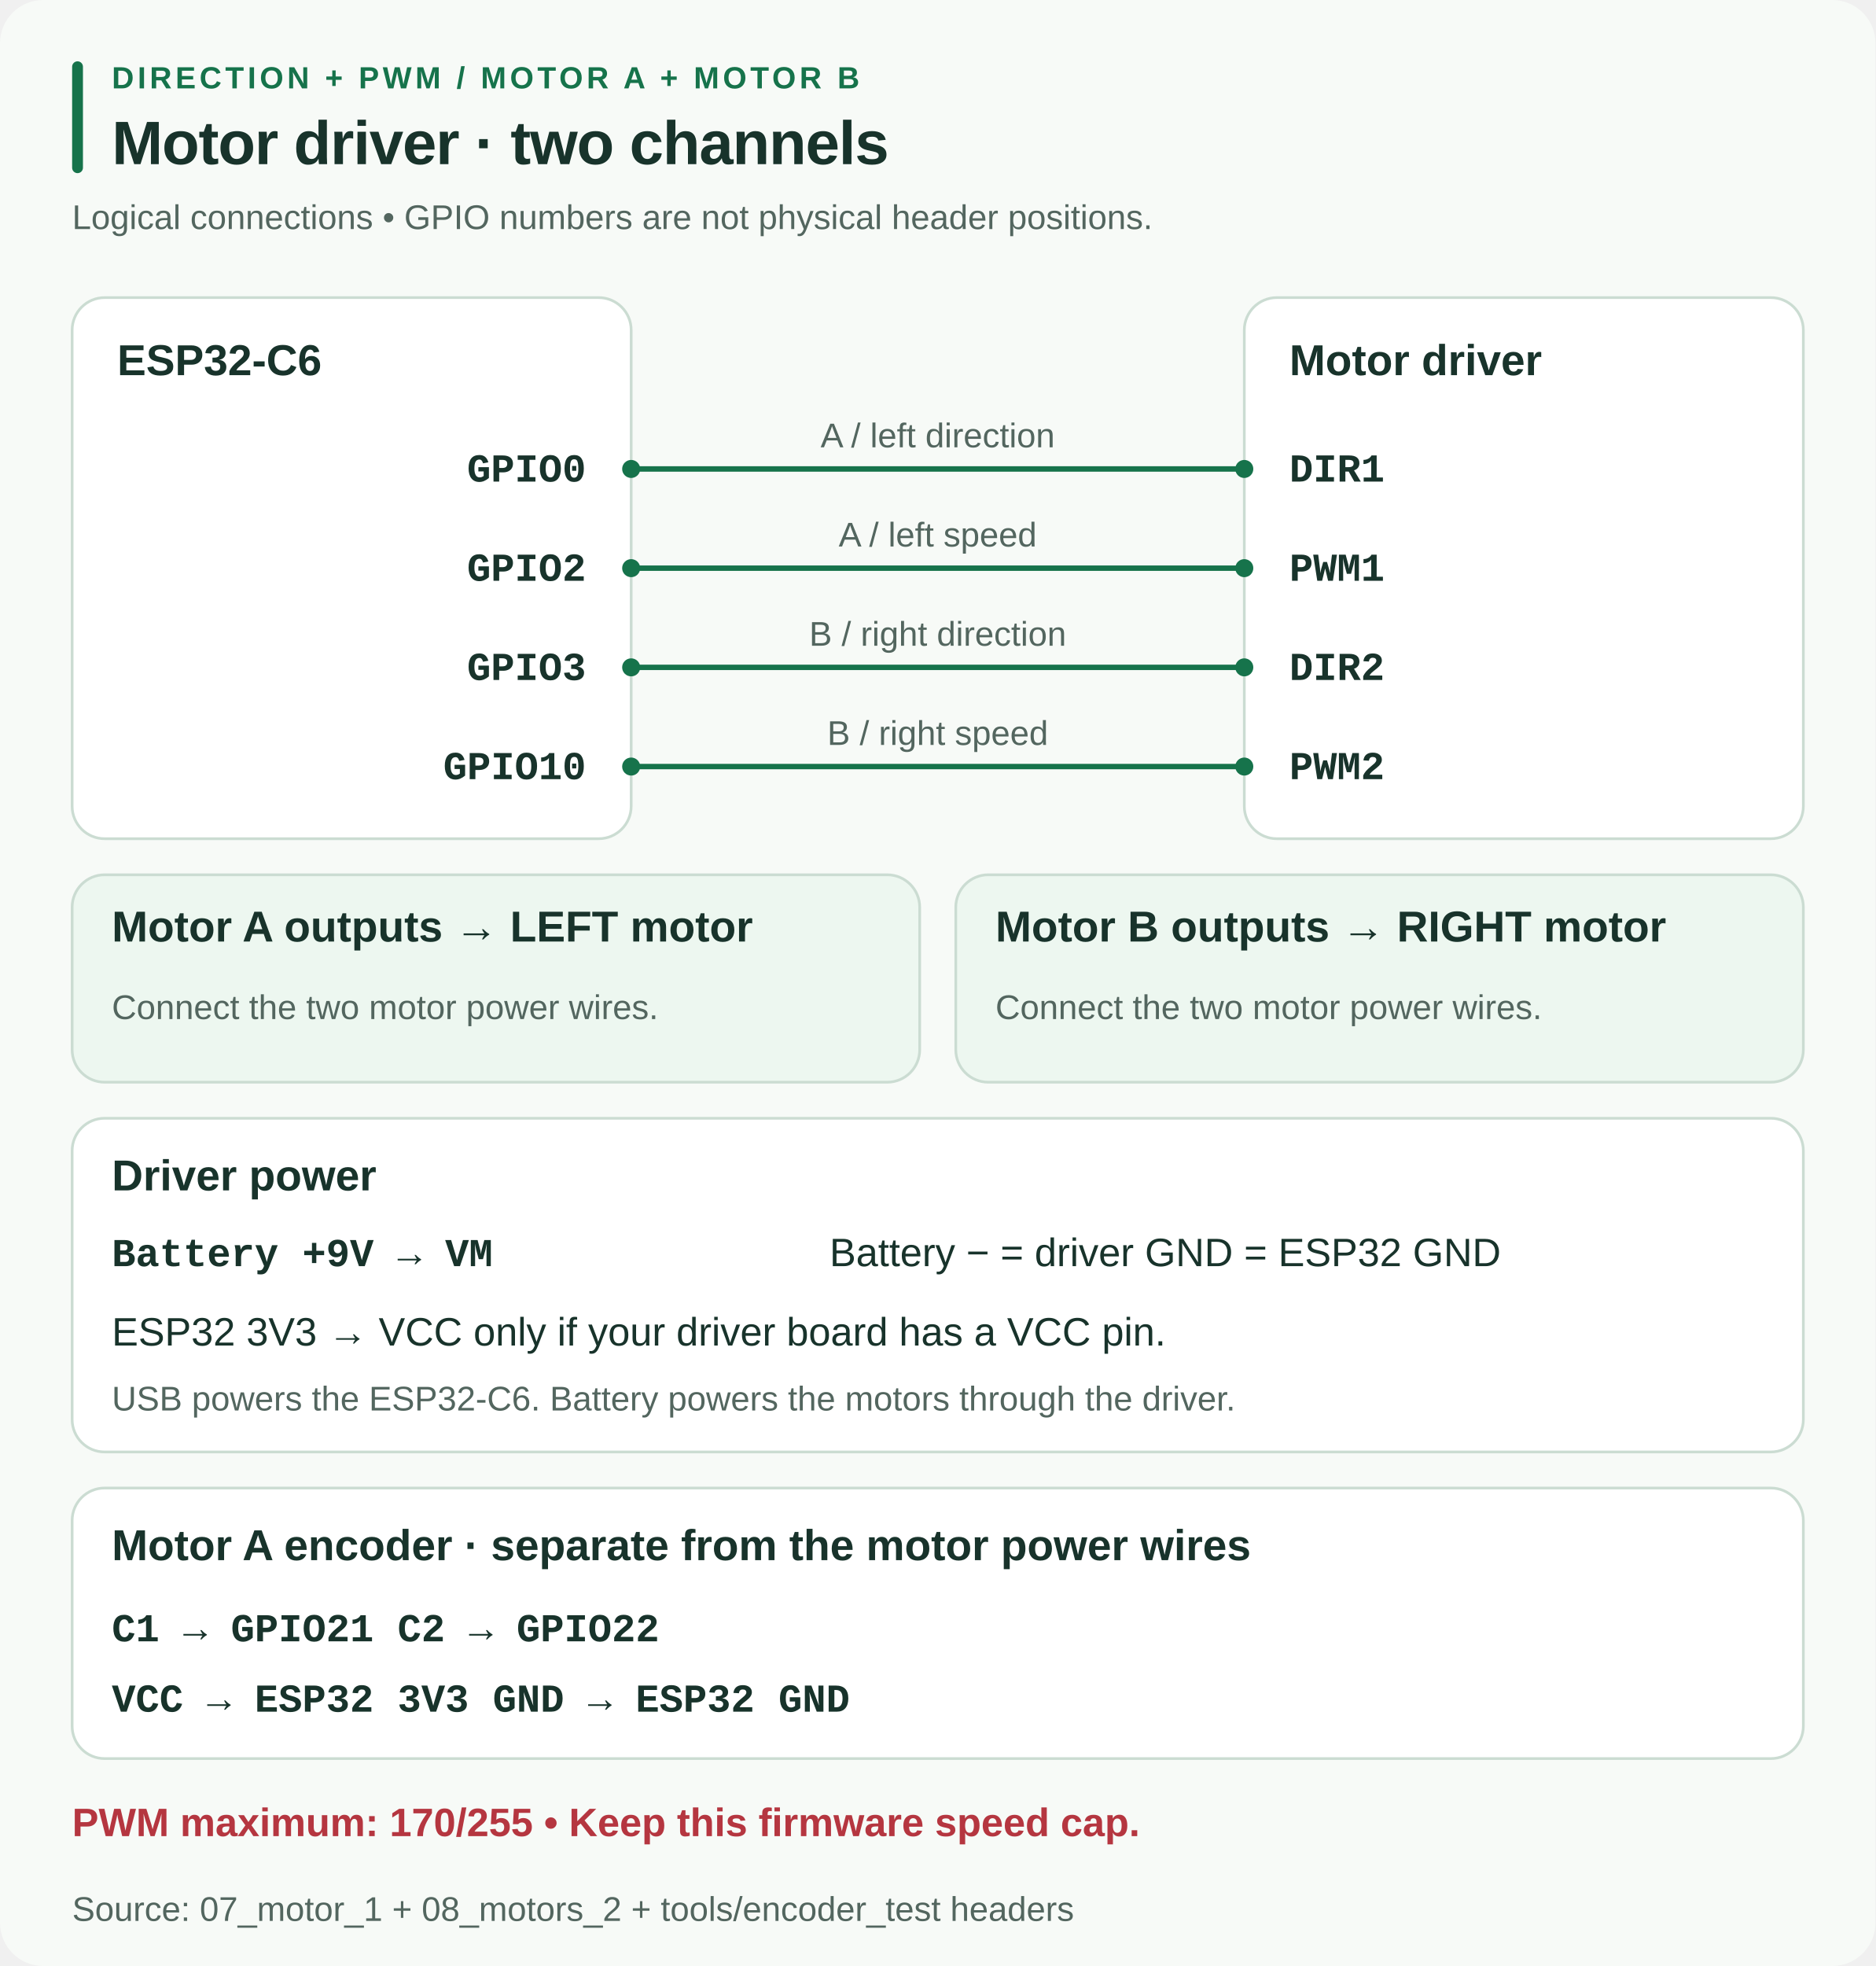
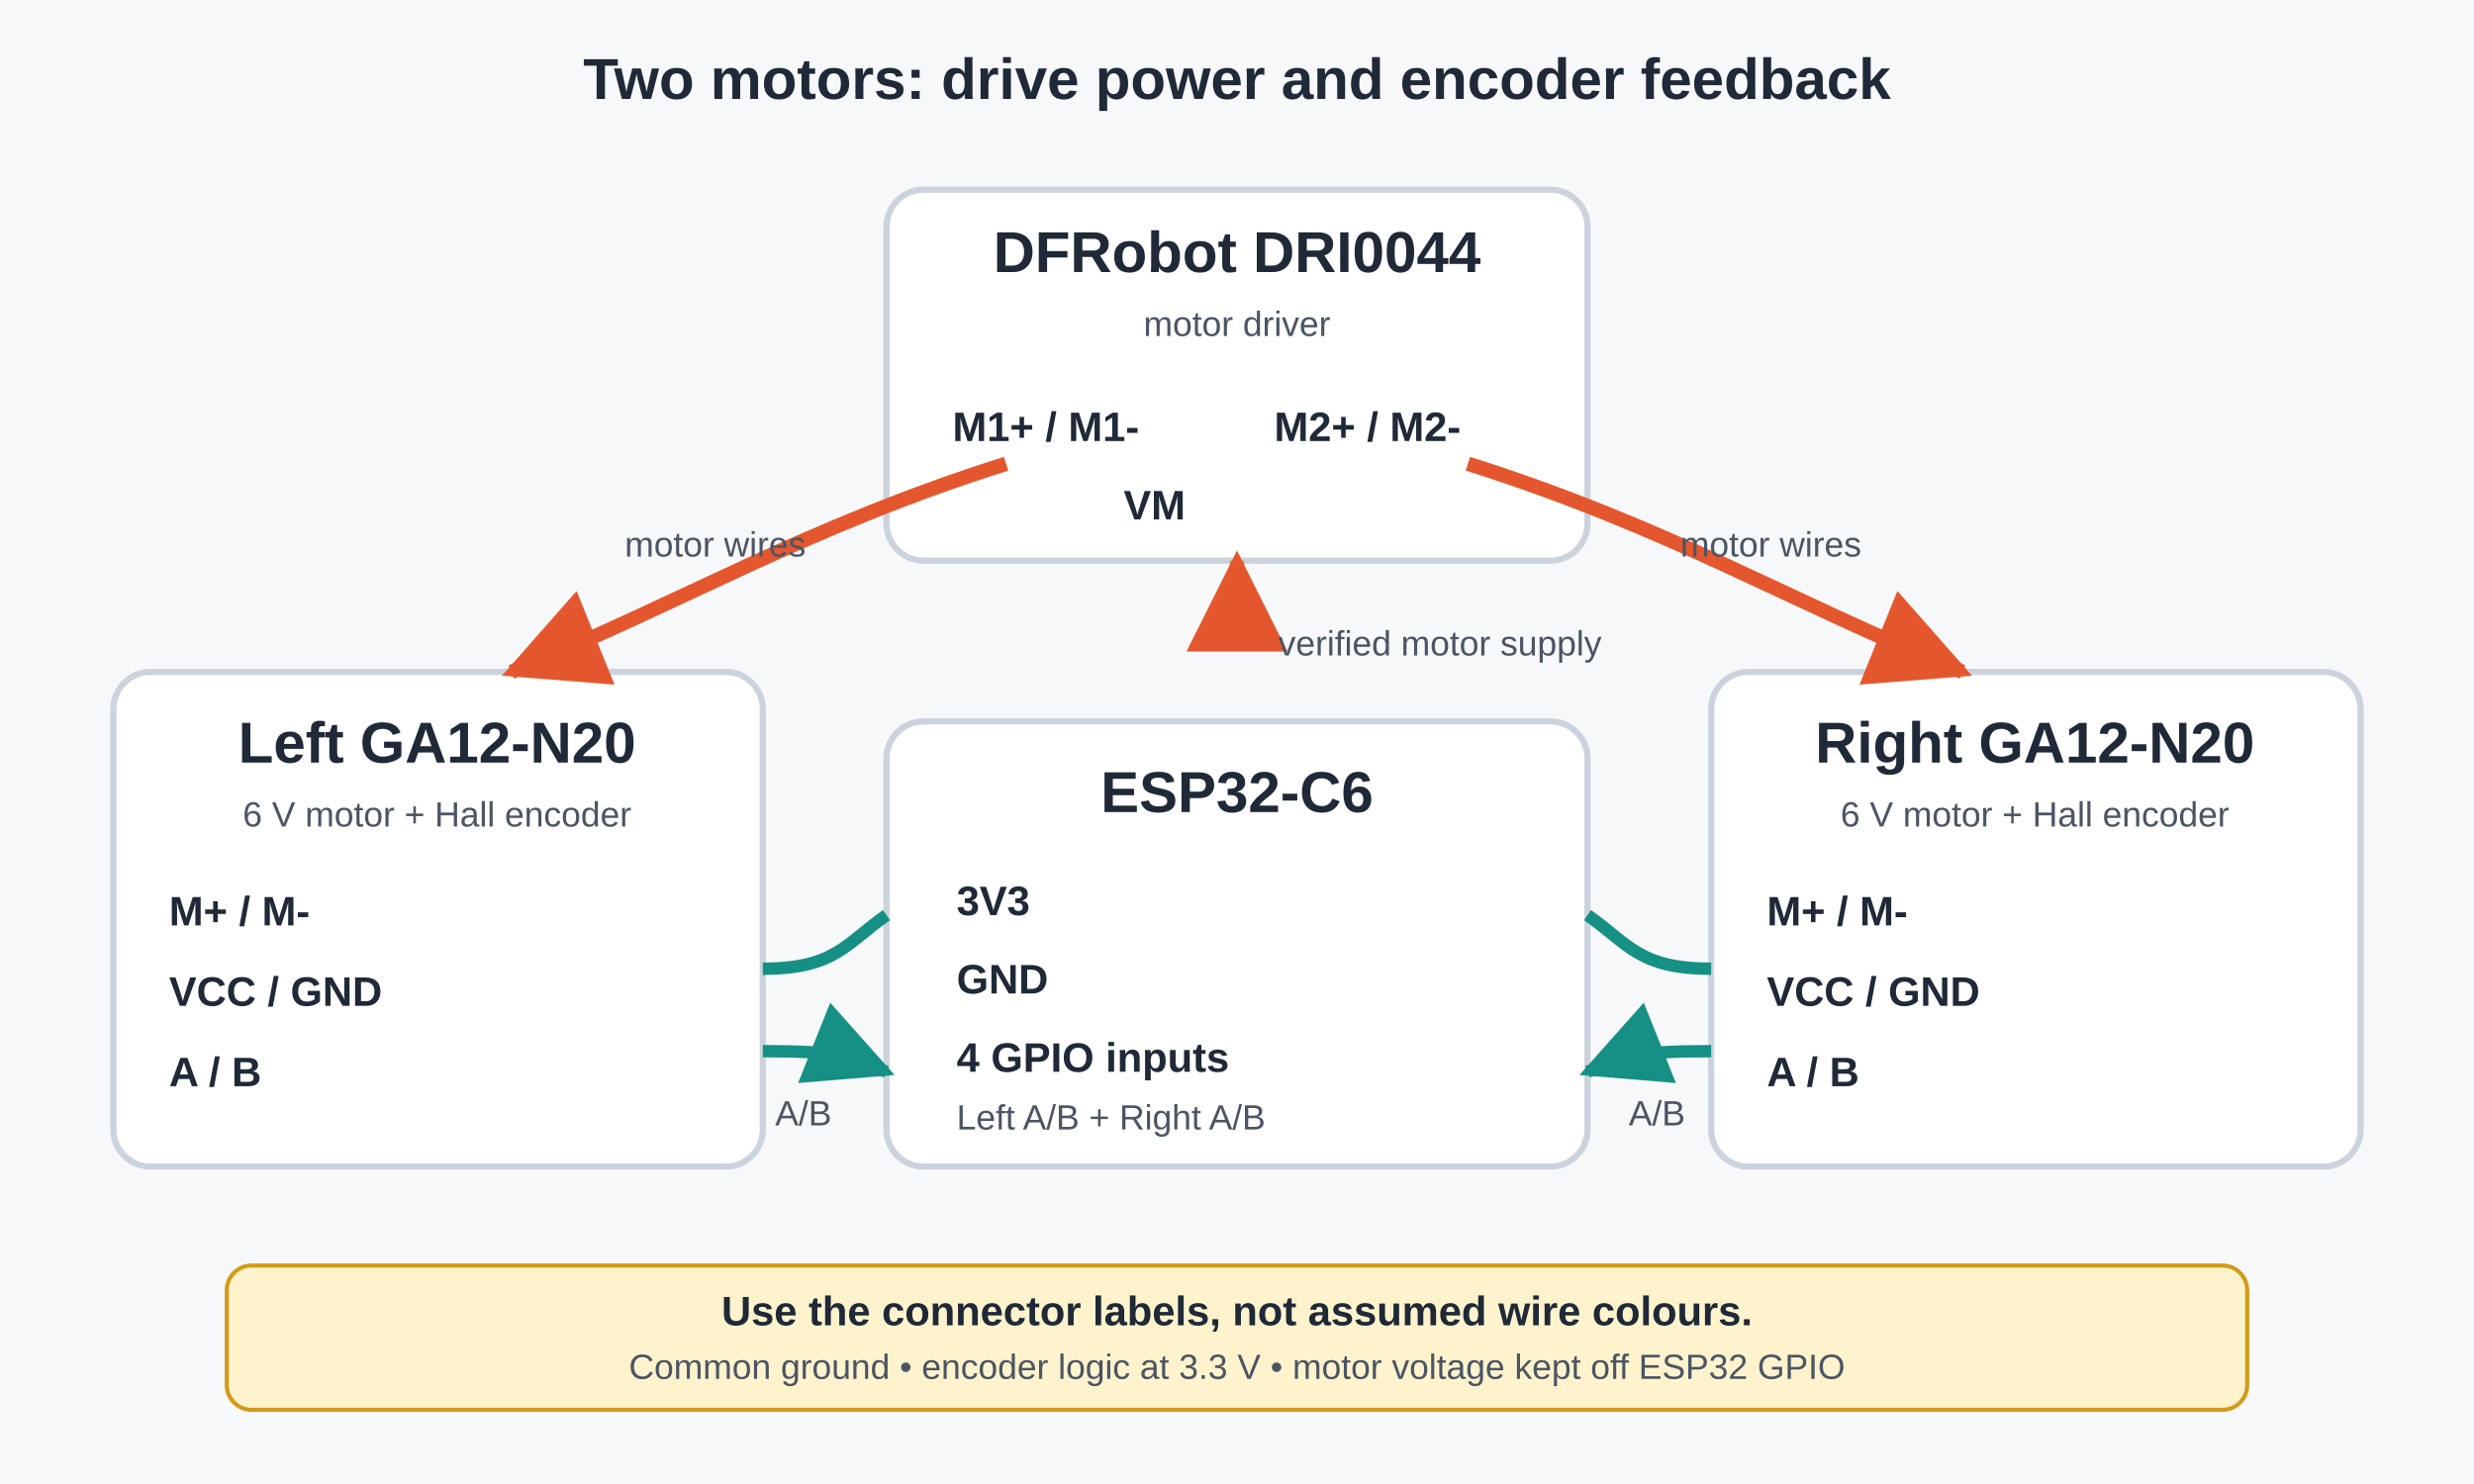
- <svg xmlns="http://www.w3.org/2000/svg" viewBox="0 0 1040 1090" width="1040" height="1090" style="display:block;width:100%;height:auto;max-width:1040px" role="img" aria-labelledby="title desc">
-   <style>
- text{font-family:Arial,Helvetica,sans-serif;fill:#18332b}
- .title{font-size:34px;font-weight:700;letter-spacing:-.5px}
- .section{font-size:24px;font-weight:700}
- .body{font-size:22px}
- .small{font-size:19px;fill:#53665f}
- .mono{font-family:Consolas,'Liberation Mono',monospace;font-size:22px;font-weight:700}
- .kicker{font-size:17px;font-weight:700;letter-spacing:2px;fill:#16734b}
- .green{font-size:22px;font-weight:700;fill:#16734b}
- .red{font-size:22px;font-weight:700;fill:#b53640}
- </style>
-   <rect width="1040" height="1090" rx="24" fill="#f7faf7" />
-   <rect x="40" y="34" width="6" height="62" rx="3" fill="#16734b" />
-   <text x="62" y="49" class="kicker">DIRECTION + PWM / MOTOR A + MOTOR B</text>
-   <text x="62" y="91" class="title">Motor driver · two channels</text>
-   <text x="40" y="127" class="small">Logical connections • GPIO numbers are not physical header positions.</text>
-   <rect x="40" y="165" width="310" height="300" rx="18" fill="#fff" stroke="#cbdcd2" stroke-width="1.5" />
-   <rect x="690" y="165" width="310" height="300" rx="18" fill="#fff" stroke="#cbdcd2" stroke-width="1.5" />
-   <text x="65" y="208" class="section">ESP32-C6</text>
-   <text x="715" y="208" class="section">Motor driver</text>
-   <text x="325" y="267" class="mono" text-anchor="end">GPIO0</text>
-   <text x="715" y="267" class="mono">DIR1</text>
-   <path d="M350 260 H690" fill="none" stroke="#16734b" stroke-width="3" stroke-linecap="round" stroke-linejoin="round" />
-   <circle cx="350" cy="260" r="5" fill="#16734b" />
-   <circle cx="690" cy="260" r="5" fill="#16734b" />
-   <text x="520" y="248" class="small" text-anchor="middle">A / left direction</text>
-   <text x="325" y="322" class="mono" text-anchor="end">GPIO2</text>
-   <text x="715" y="322" class="mono">PWM1</text>
-   <path d="M350 315 H690" fill="none" stroke="#16734b" stroke-width="3" stroke-linecap="round" stroke-linejoin="round" />
-   <circle cx="350" cy="315" r="5" fill="#16734b" />
-   <circle cx="690" cy="315" r="5" fill="#16734b" />
-   <text x="520" y="303" class="small" text-anchor="middle">A / left speed</text>
-   <text x="325" y="377" class="mono" text-anchor="end">GPIO3</text>
-   <text x="715" y="377" class="mono">DIR2</text>
-   <path d="M350 370 H690" fill="none" stroke="#16734b" stroke-width="3" stroke-linecap="round" stroke-linejoin="round" />
-   <circle cx="350" cy="370" r="5" fill="#16734b" />
-   <circle cx="690" cy="370" r="5" fill="#16734b" />
-   <text x="520" y="358" class="small" text-anchor="middle">B / right direction</text>
-   <text x="325" y="432" class="mono" text-anchor="end">GPIO10</text>
-   <text x="715" y="432" class="mono">PWM2</text>
-   <path d="M350 425 H690" fill="none" stroke="#16734b" stroke-width="3" stroke-linecap="round" stroke-linejoin="round" />
-   <circle cx="350" cy="425" r="5" fill="#16734b" />
-   <circle cx="690" cy="425" r="5" fill="#16734b" />
-   <text x="520" y="413" class="small" text-anchor="middle">B / right speed</text>
-   <rect x="40" y="485" width="470" height="115" rx="18" fill="#edf7f0" stroke="#cbdcd2" stroke-width="1.5" />
-   <rect x="530" y="485" width="470" height="115" rx="18" fill="#edf7f0" stroke="#cbdcd2" stroke-width="1.5" />
-   <text x="62" y="522" class="section">Motor A outputs → LEFT motor</text>
-   <text x="62" y="565" class="small">Connect the two motor power wires.</text>
-   <text x="552" y="522" class="section">Motor B outputs → RIGHT motor</text>
-   <text x="552" y="565" class="small">Connect the two motor power wires.</text>
-   <rect x="40" y="620" width="960" height="185" rx="18" fill="#fff" stroke="#cbdcd2" stroke-width="1.5" />
-   <text x="62" y="660" class="section">Driver power</text>
-   <text x="62" y="702" class="mono">Battery +9V → VM</text>
-   <text x="460" y="702" class="body">Battery − = driver GND = ESP32 GND</text>
-   <text x="62" y="746" class="body">ESP32 3V3 → VCC only if your driver board has a VCC pin.</text>
-   <text x="62" y="782" class="small">USB powers the ESP32-C6. Battery powers the motors through the driver.</text>
-   <rect x="40" y="825" width="960" height="150" rx="18" fill="#fff" stroke="#cbdcd2" stroke-width="1.5" />
-   <text x="62" y="865" class="section">Motor A encoder · separate from the motor power wires</text>
-   <text x="62" y="910" class="mono">C1 → GPIO21    C2 → GPIO22</text>
-   <text x="62" y="949" class="mono">VCC → ESP32 3V3    GND → ESP32 GND</text>
-   <text x="40" y="1018" class="red">PWM maximum: 170/255 • Keep this firmware speed cap.</text>
-   <text x="40" y="1065" class="small">Source: 07_motor_1 + 08_motors_2 + tools/encoder_test headers</text>
+ <svg xmlns="http://www.w3.org/2000/svg" width="1200" height="720" viewBox="0 0 1200 720" role="img" aria-labelledby="title desc">
+   <defs>
+     <style>
+       .bg{fill:#f7f8fa}.panel{fill:#fff;stroke:#cbd3dc;stroke-width:3}.heading{font:700 28px Arial,sans-serif;fill:#1f2937}.label{font:600 20px Arial,sans-serif;fill:#1f2937}.small{font:500 17px Arial,sans-serif;fill:#4b5563}.motor{stroke:#e4572e;stroke-width:7;fill:none}.logic{stroke:#168f84;stroke-width:6;fill:none}.ground{stroke:#374151;stroke-width:5;fill:none}.power{stroke:#d39b19;stroke-width:7;fill:none}.warn{fill:#fff3cd;stroke:#d39b19;stroke-width:2}.pulse{fill:none;stroke:#168f84;stroke-width:5}
+     </style>
+     <marker id="arrowOrange" viewBox="0 0 10 10" refX="9" refY="5" markerWidth="7" markerHeight="7" orient="auto-start-reverse">
+       <path d="M0 0 10 5 0 10z" fill="#e4572e" />
+     </marker>
+     <marker id="arrowGreen" viewBox="0 0 10 10" refX="9" refY="5" markerWidth="7" markerHeight="7" orient="auto-start-reverse">
+       <path d="M0 0 10 5 0 10z" fill="#168f84" />
+     </marker>
+   </defs>
+   <rect class="bg" width="1200" height="720" />
+   <text class="heading" x="600" y="48" text-anchor="middle">Two motors: drive power and encoder feedback</text>
+   <rect class="panel" x="430" y="92" width="340" height="180" rx="18" />
+   <text class="heading" x="600" y="132" text-anchor="middle">DFRobot DRI0044</text>
+   <text class="small" x="600" y="163" text-anchor="middle">motor driver</text>
+   <text class="label" x="462" y="214">M1+ / M1-</text>
+   <text class="label" x="618" y="214">M2+ / M2-</text>
+   <text class="label" x="545" y="252">VM</text>
+   <rect class="panel" x="55" y="326" width="315" height="240" rx="18" />
+   <text class="heading" x="212" y="370" text-anchor="middle">Left GA12-N20</text>
+   <text class="small" x="212" y="401" text-anchor="middle">6 V motor + Hall encoder</text>
+   <text class="label" x="82" y="449">M+ / M-</text>
+   <text class="label" x="82" y="488">VCC / GND</text>
+   <text class="label" x="82" y="527">A / B</text>
+   <rect class="panel" x="830" y="326" width="315" height="240" rx="18" />
+   <text class="heading" x="987" y="370" text-anchor="middle">Right GA12-N20</text>
+   <text class="small" x="987" y="401" text-anchor="middle">6 V motor + Hall encoder</text>
+   <text class="label" x="857" y="449">M+ / M-</text>
+   <text class="label" x="857" y="488">VCC / GND</text>
+   <text class="label" x="857" y="527">A / B</text>
+   <rect class="panel" x="430" y="350" width="340" height="216" rx="18" />
+   <text class="heading" x="600" y="394" text-anchor="middle">ESP32-C6</text>
+   <text class="label" x="464" y="444">3V3</text>
+   <text class="label" x="464" y="482">GND</text>
+   <text class="label" x="464" y="520">4 GPIO inputs</text>
+   <text class="small" x="464" y="548">Left A/B + Right A/B</text>
+   <path class="motor" marker-end="url(#arrowOrange)" d="M488 225 C390 256 332 292 248 326" />
+   <path class="motor" marker-end="url(#arrowOrange)" d="M712 225 C810 256 868 292 952 326" />
+   <text class="small" x="303" y="270">motor wires</text>
+   <text class="small" x="815" y="270">motor wires</text>
+   <path class="logic" marker-end="url(#arrowGreen)" d="M370 510 C405 510 410 512 430 520" />
+   <path class="logic" marker-end="url(#arrowGreen)" d="M830 510 C795 510 790 512 770 520" />
+   <path class="logic" d="M370 470 C405 470 410 458 430 444" />
+   <path class="logic" d="M830 470 C795 470 790 458 770 444" />
+   <text class="small" x="376" y="546">A/B</text>
+   <text class="small" x="790" y="546">A/B</text>
+   <path class="power" marker-end="url(#arrowOrange)" d="M600 302 V272" />
+   <text class="small" x="620" y="318">verified motor supply</text>
+   <rect class="warn" x="110" y="614" width="980" height="70" rx="12" />
+   <text class="label" x="600" y="643" text-anchor="middle">Use the connector labels, not assumed wire colours.</text>
+   <text class="small" x="600" y="669" text-anchor="middle">Common ground • encoder logic at 3.3 V • motor voltage kept off ESP32 GPIO</text>
</svg>
